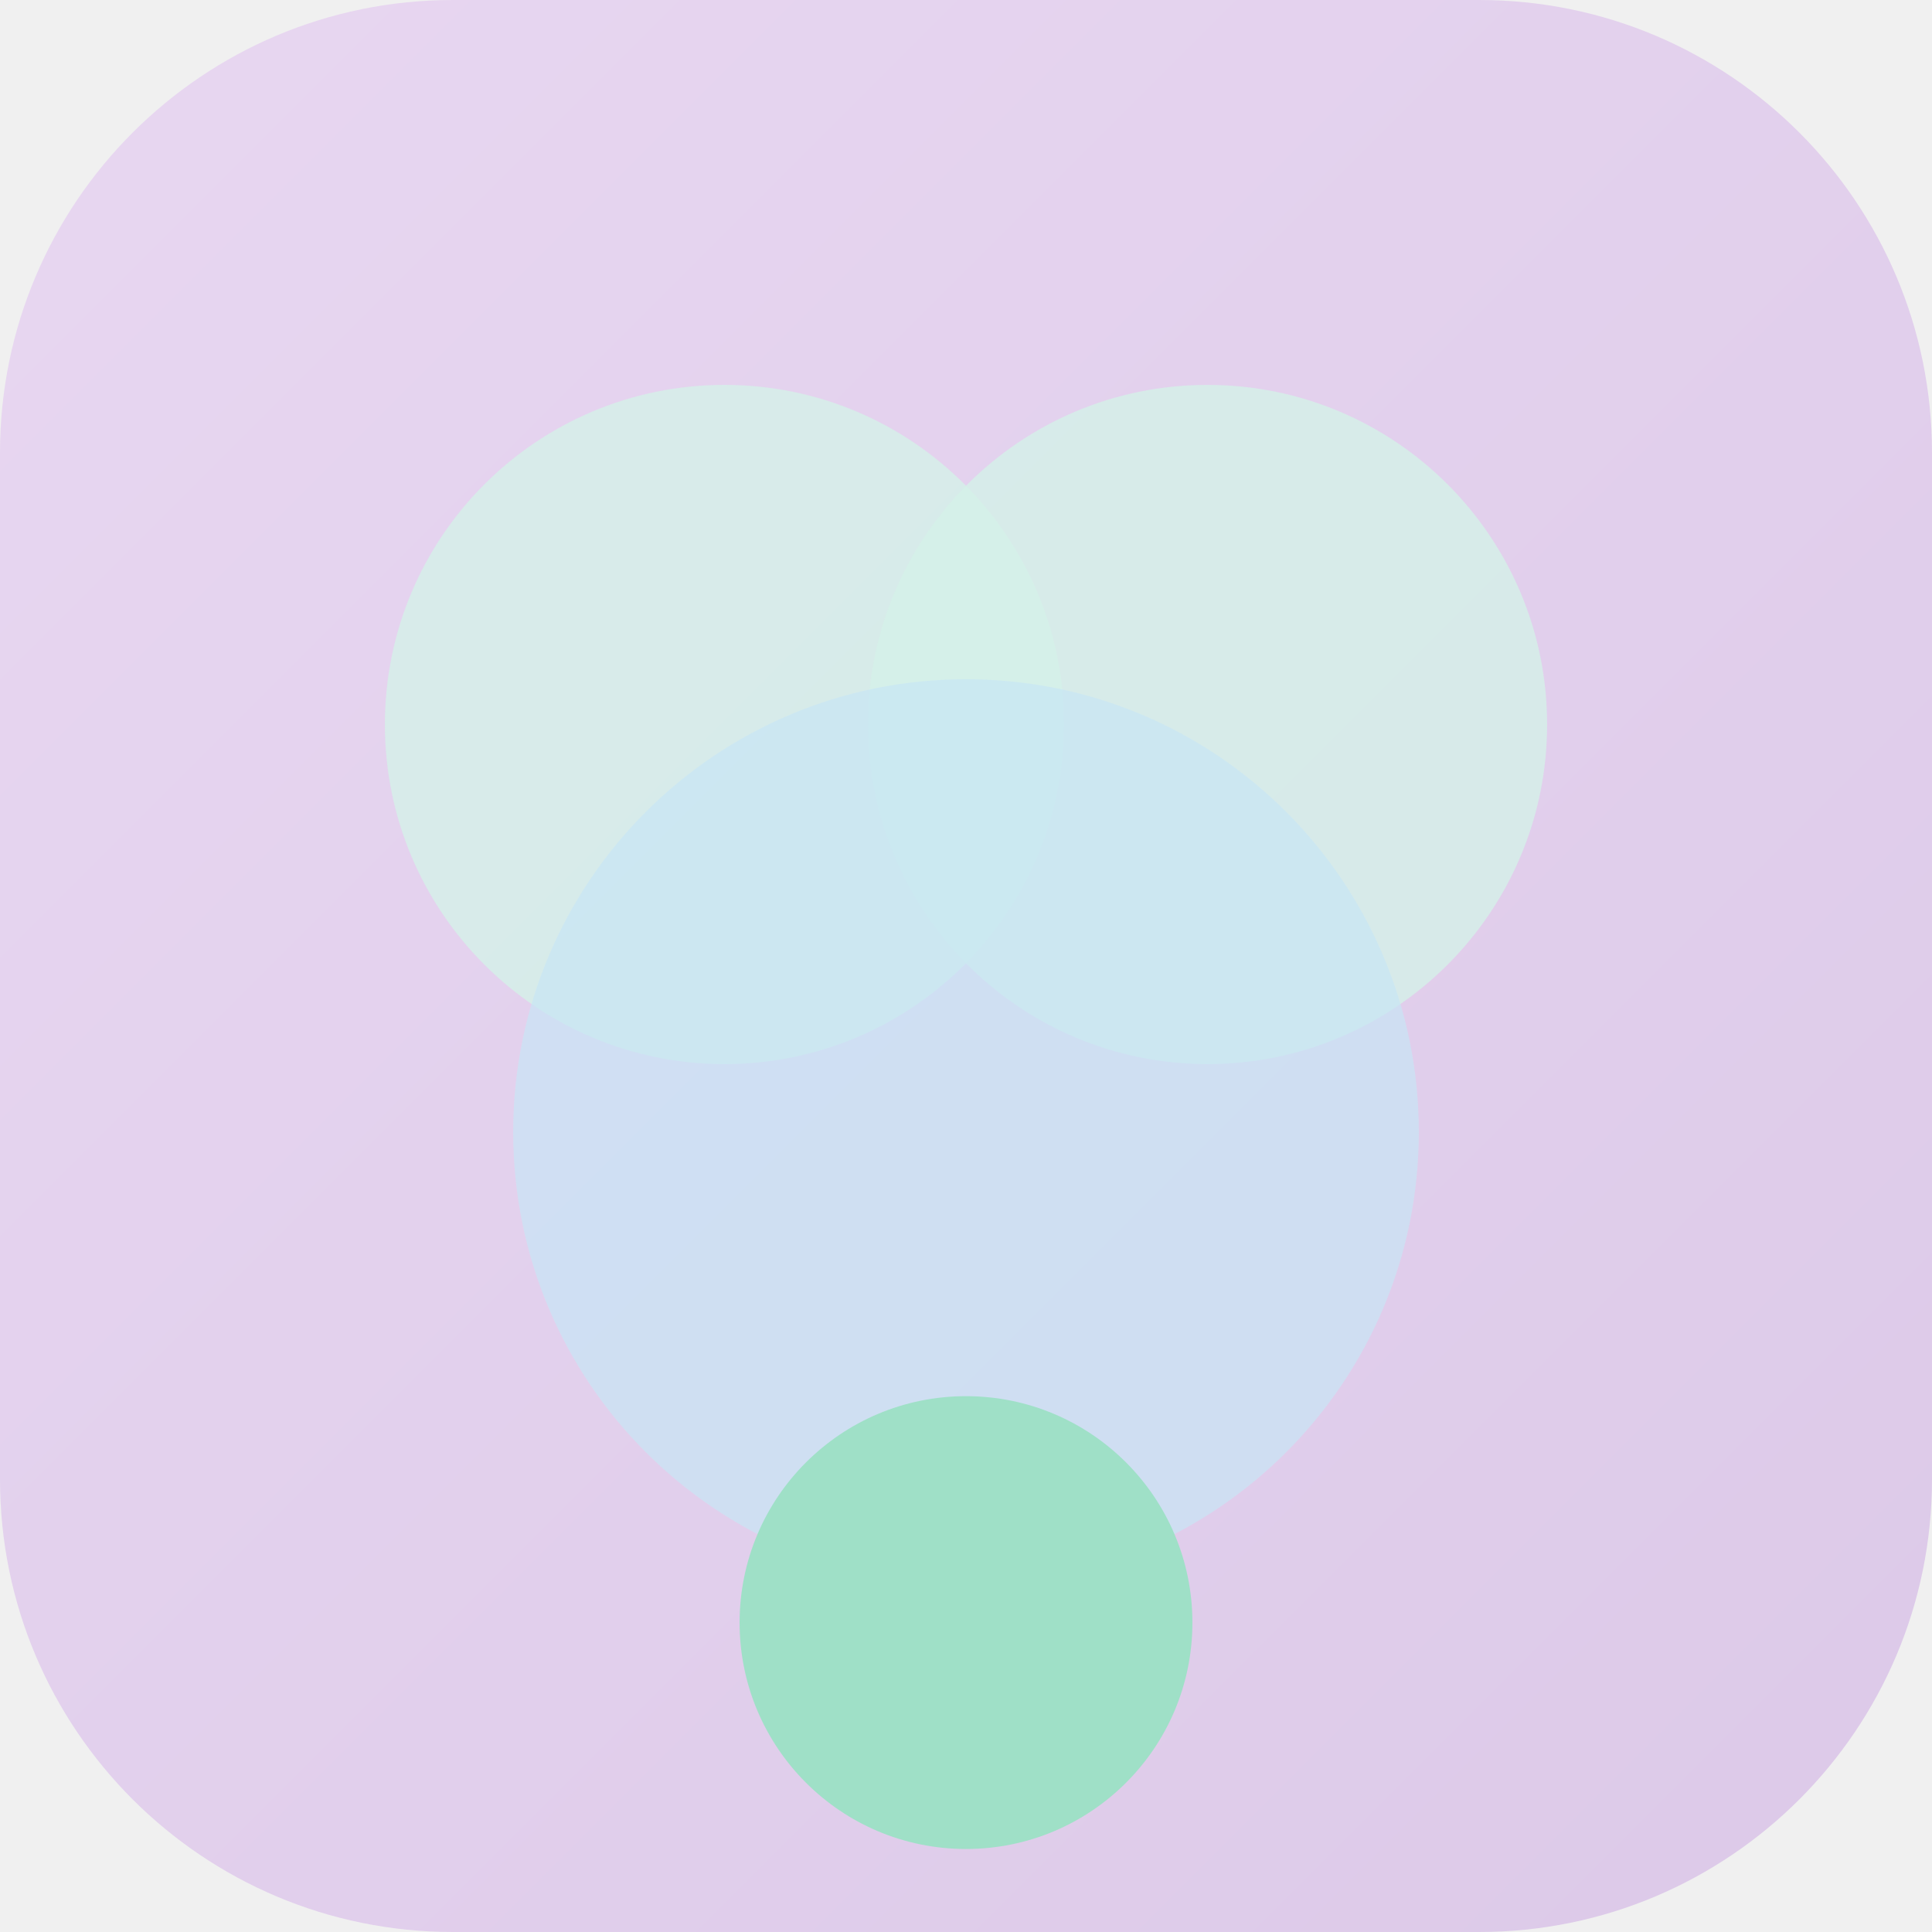
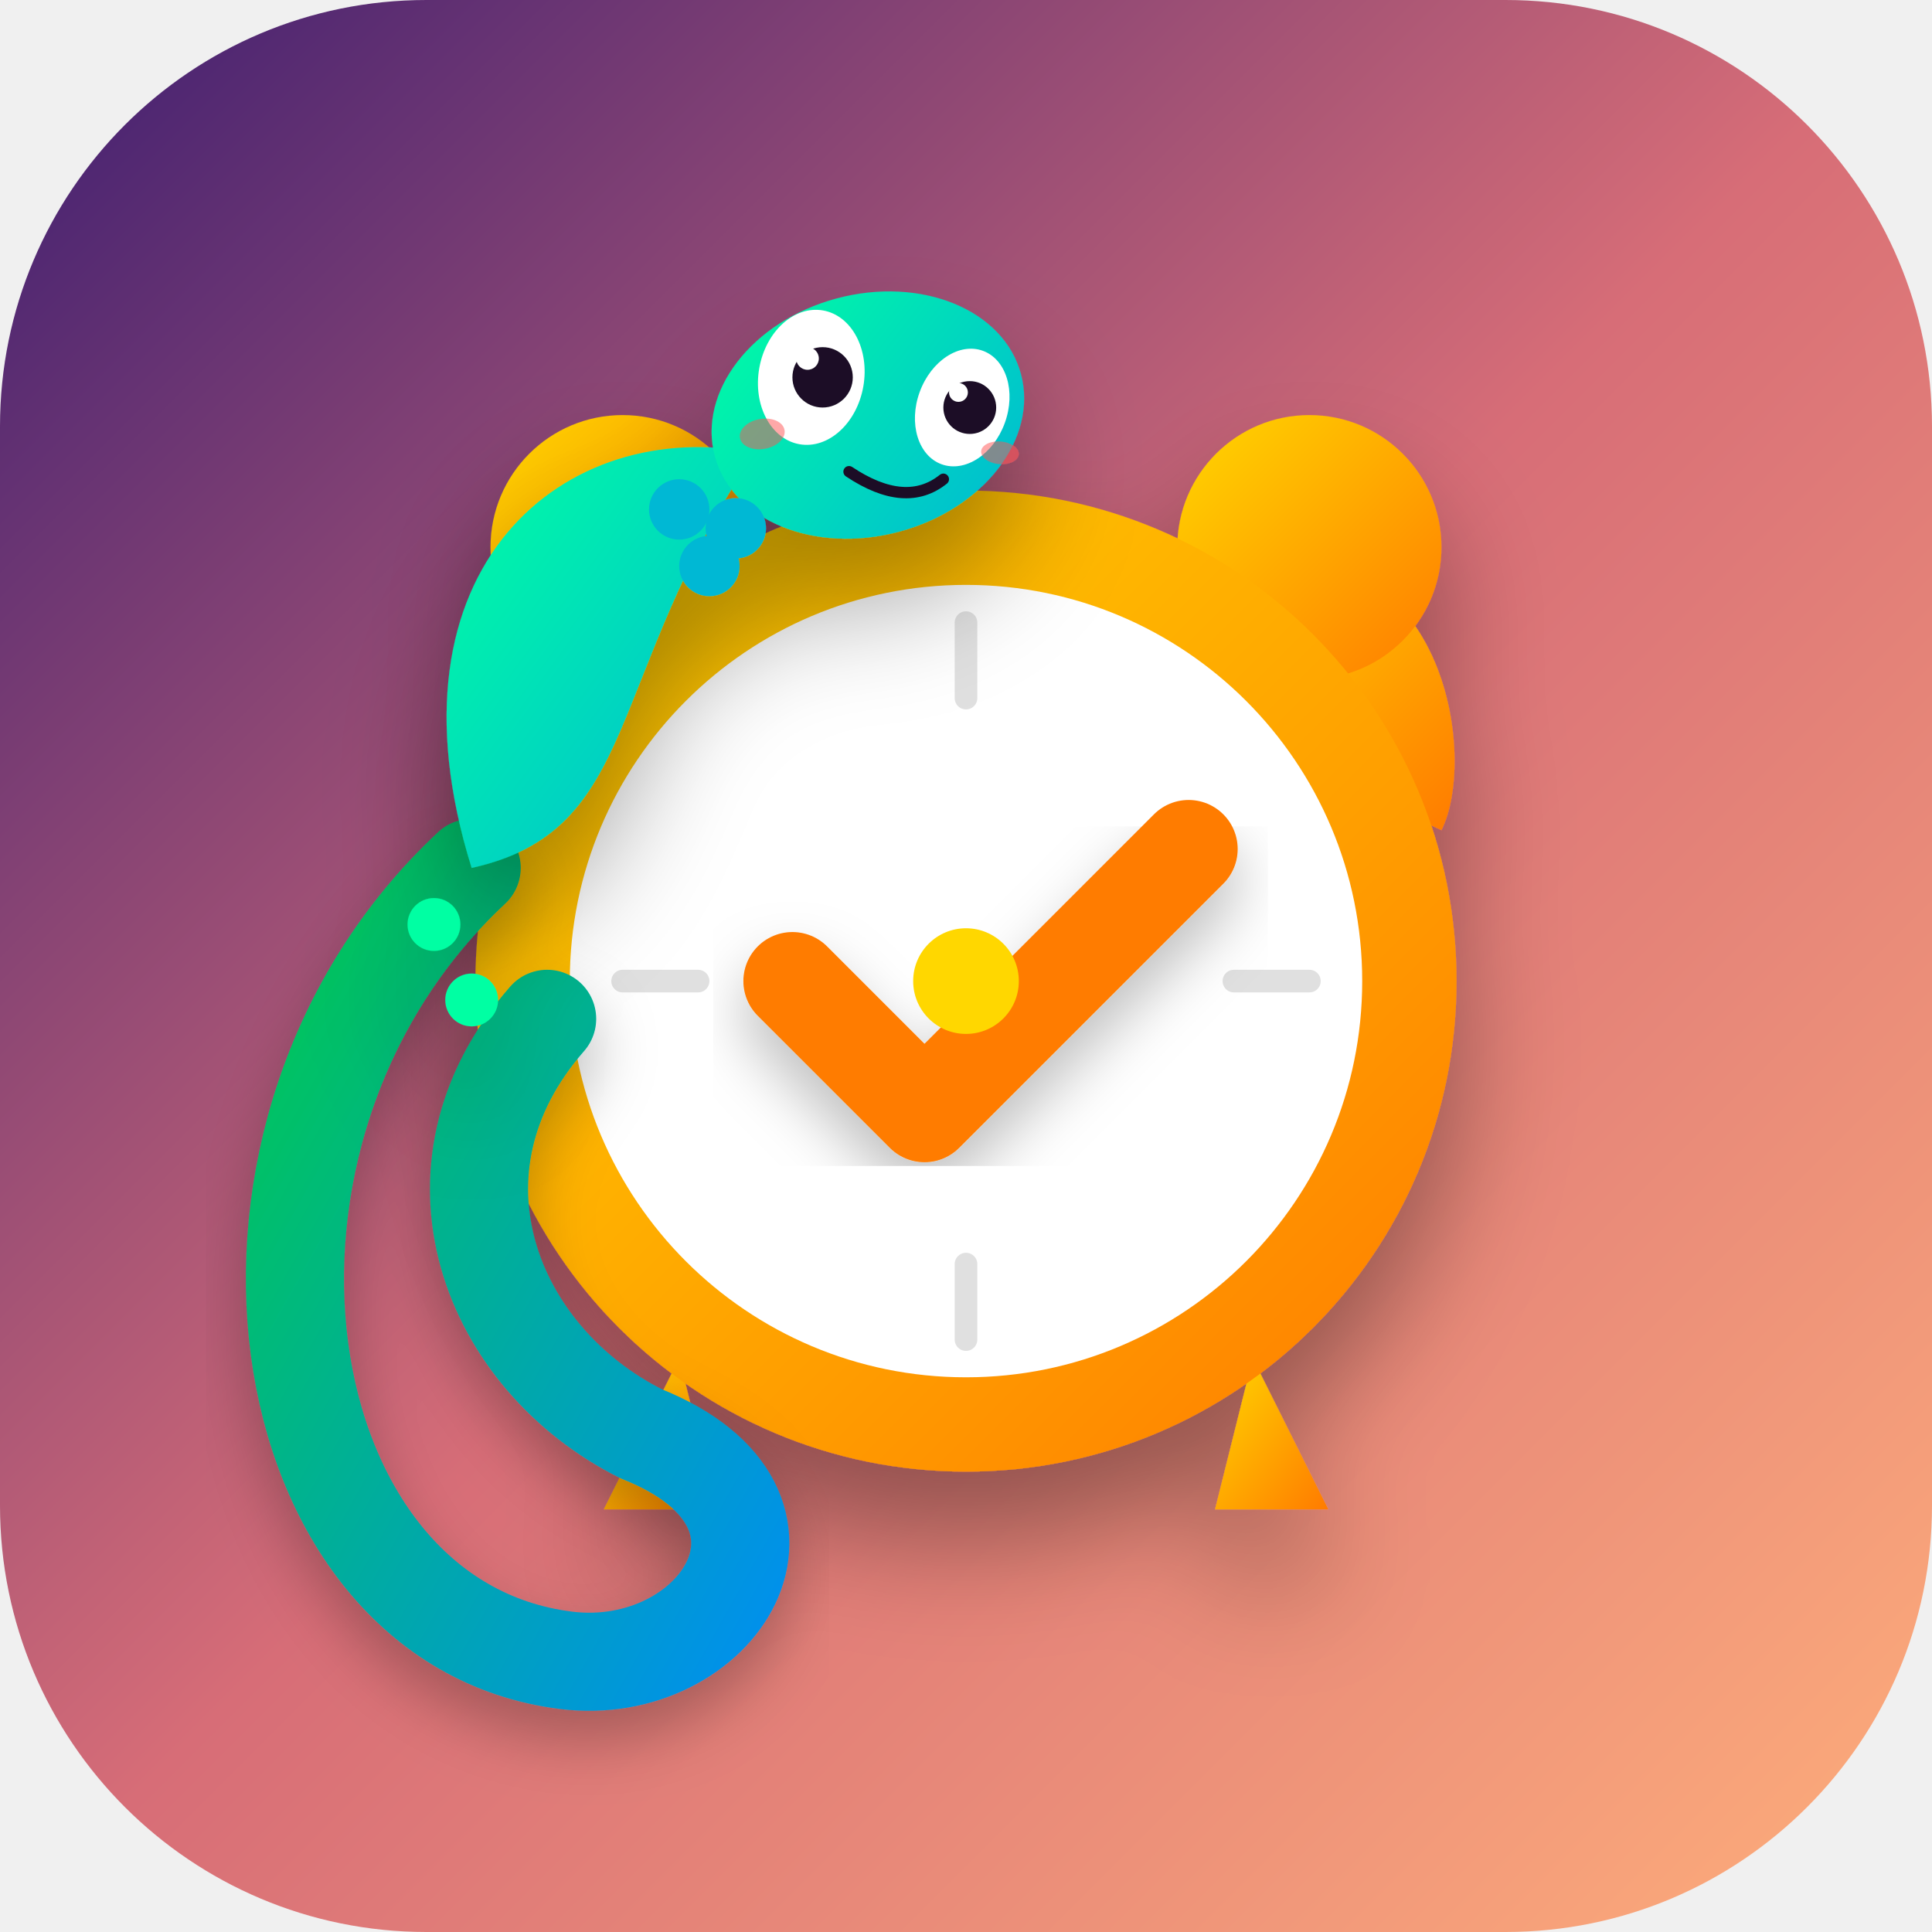
- <svg xmlns="http://www.w3.org/2000/svg" viewBox="0 0 512 512">
+ <svg xmlns="http://www.w3.org/2000/svg" viewBox="0 0 512 512" width="512" height="512">
  <defs>
-     <linearGradient id="grad" x1="0%" y1="0%" x2="100%" y2="100%">
-       <stop offset="0%" style="stop-color:#E8D7F1;stop-opacity:1" />
-       <stop offset="100%" style="stop-color:#DCC9E8;stop-opacity:1" />
+     <linearGradient id="bgGrad" x1="0%" y1="0%" x2="100%" y2="100%">
+       <stop offset="0%" stop-color="#3A1C71" />
+       <stop offset="50%" stop-color="#D76D77" />
+       <stop offset="100%" stop-color="#FFAF7B" />
    </linearGradient>
+     <linearGradient id="clockGrad" x1="0%" y1="0%" x2="100%" y2="100%">
+       <stop offset="0%" stop-color="#FFD700" />
+       <stop offset="100%" stop-color="#FF7B00" />
+     </linearGradient>
+     <linearGradient id="lizGrad" x1="0%" y1="0%" x2="100%" y2="100%">
+       <stop offset="0%" stop-color="#00FFA3" />
+       <stop offset="100%" stop-color="#00B8D4" />
+     </linearGradient>
+     <linearGradient id="lizDark" x1="0%" y1="0%" x2="100%" y2="100%">
+       <stop offset="0%" stop-color="#00C853" />
+       <stop offset="100%" stop-color="#0091EA" />
+     </linearGradient>
+     <filter id="shadow" x="-30%" y="-30%" width="160%" height="160%">
+       <feDropShadow dx="0" dy="18" stdDeviation="15" flood-color="#000000" flood-opacity="0.35" />
+     </filter>
+     <filter id="softShadow" x="-20%" y="-20%" width="140%" height="140%">
+       <feDropShadow dx="0" dy="8" stdDeviation="8" flood-color="#000000" flood-opacity="0.25" />
+     </filter>
  </defs>
-   <rect width="512" height="512" rx="120" fill="url(#grad)" />
-   <circle cx="192" cy="192" r="90" fill="#D4F1E8" opacity="0.8" />
-   <circle cx="320" cy="192" r="90" fill="#D4F1E8" opacity="0.8" />
-   <circle cx="256" cy="300" r="120" fill="#C8E6F5" opacity="0.7" />
-   <circle cx="256" cy="430" r="60" fill="#9FE0C7" />
+   <style>
+       @keyframes floatGroup {
+         0%, 100% { transform: translateY(0px); }
+         50% { transform: translateY(-15px); }
+       }
+       @keyframes ringBell {
+         0%, 100% { transform: rotate(0deg); }
+         5%, 15%, 25%, 35%, 45% { transform: rotate(-6deg); }
+         10%, 20%, 30%, 40% { transform: rotate(6deg); }
+         50%, 100% { transform: rotate(0deg); }
+       }
+       @keyframes glowPulse {
+         0%, 100% { filter: drop-shadow(0 0 10px rgba(255,152,0,0.4)); }
+         50% { filter: drop-shadow(0 0 30px rgba(255,152,0,0.9)); }
+       }
+       @keyframes tailWag {
+         0%, 100% { transform: rotate(0deg); }
+         50% { transform: rotate(8deg); }
+       }
+       @keyframes starTwinkle {
+         0%, 100% { opacity: 0.2; transform: scale(1) translateY(0px); }
+         50% { opacity: 0.9; transform: scale(1.3) translateY(-10px); }
+       }
+       .anim-float { animation: floatGroup 6s ease-in-out infinite; transform-origin: center; }
+       .anim-shake { animation: ringBell 5s ease-in-out infinite; transform-origin: 256px 270px; }
+       .anim-glow { animation: glowPulse 3s infinite; }
+       .anim-tail { animation: tailWag 4s ease-in-out infinite; transform-origin: 150px 300px; }
+       .anim-star { animation: starTwinkle 4s ease-in-out infinite; }
+       .star-delay-1 { animation-delay: 1.5s; }
+       .star-delay-2 { animation-delay: 2.5s; }
+     </style>
+   <rect width="512" height="512" rx="113" fill="url(#bgGrad)" />
+   <g transform="translate(0, 0)">
+     <g class="anim-float">
+       <g class="" filter="url(#shadow)">
+         <path d="M 180,150 C 130,140 120,200 130,220 L 195,190 Z" fill="url(#clockGrad)" />
+         <circle cx="165" cy="145" r="35" fill="url(#clockGrad)" />
+         <path d="M 332,150 C 382,140 392,200 382,220 L 317,190 Z" fill="url(#clockGrad)" />
+         <circle cx="347" cy="145" r="35" fill="url(#clockGrad)" />
+         <path d="M 180,360 L 160,400 L 190,400 Z" fill="url(#clockGrad)" />
+         <path d="M 332,360 L 322,400 L 352,400 Z" fill="url(#clockGrad)" />
+         <circle cx="256" cy="260" r="130" fill="url(#clockGrad)" class="anim-glow" />
+         <circle cx="256" cy="260" r="105" fill="#FFFFFF" />
+         <line x1="256" y1="165" x2="256" y2="185" stroke="#E0E0E0" stroke-width="6" stroke-linecap="round" />
+         <line x1="256" y1="355" x2="256" y2="335" stroke="#E0E0E0" stroke-width="6" stroke-linecap="round" />
+         <line x1="165" y1="260" x2="185" y2="260" stroke="#E0E0E0" stroke-width="6" stroke-linecap="round" />
+         <line x1="347" y1="260" x2="327" y2="260" stroke="#E0E0E0" stroke-width="6" stroke-linecap="round" />
+         <path d="M 210,260 L 245,295 L 315,225" stroke="#FF7B00" stroke-width="26" stroke-linecap="round" stroke-linejoin="round" fill="none" filter="url(#softShadow)" />
+         <circle cx="256" cy="260" r="14" fill="#FFD700" />
+       </g>
+       <g class="anim-tail" filter="url(#softShadow)">
+         <path d="M 125,230 C 50,300 70,430 150,440 C 190,445 220,400 170,380 C 130,360 110,310 145,270" stroke="url(#lizDark)" stroke-width="26" stroke-linecap="round" fill="none" />
+       </g>
+       <g filter="url(#shadow)" class="">
+         <path d="M 125,230 C 100,150 150,110 200,120 C 160,180 170,220 125,230 Z" fill="url(#lizGrad)" />
+         <ellipse cx="230" cy="110" rx="42" ry="32" transform="rotate(-15 230 110)" fill="url(#lizGrad)" />
+         <ellipse cx="215" cy="100" rx="14" ry="18" fill="#FFFFFF" transform="rotate(10 215 100)" />
+         <ellipse cx="255" cy="108" rx="12" ry="16" fill="#FFFFFF" transform="rotate(20 255 108)" />
+         <circle cx="218" cy="100" r="8" fill="#1A1025" />
+         <circle cx="257" cy="108" r="7" fill="#1A1025" />
+         <circle cx="214" cy="95" r="3" fill="#FFFFFF" />
+         <circle cx="254" cy="104" r="2.5" fill="#FFFFFF" />
+         <path d="M 225,125 Q 240,135 250,127" stroke="#1A1025" stroke-width="3" stroke-linecap="round" fill="none" />
+         <ellipse cx="202" cy="115" rx="6" ry="4" stroke="none" fill="#FF5252" opacity="0.5" transform="rotate(-10 202 115)" />
+         <ellipse cx="265" cy="120" rx="5" ry="3" stroke="none" fill="#FF5252" opacity="0.5" transform="rotate(5 265 120)" />
+         <g fill="#00B8D4">
+           <circle cx="180" cy="135" r="8" />
+           <circle cx="195" cy="140" r="8" />
+           <circle cx="188" cy="150" r="8" />
+         </g>
+         <g fill="#00FFA3">
+           <circle cx="115" cy="245" r="7" />
+           <circle cx="125" cy="265" r="7" />
+         </g>
+       </g>
+     </g>
+   </g>
</svg>
